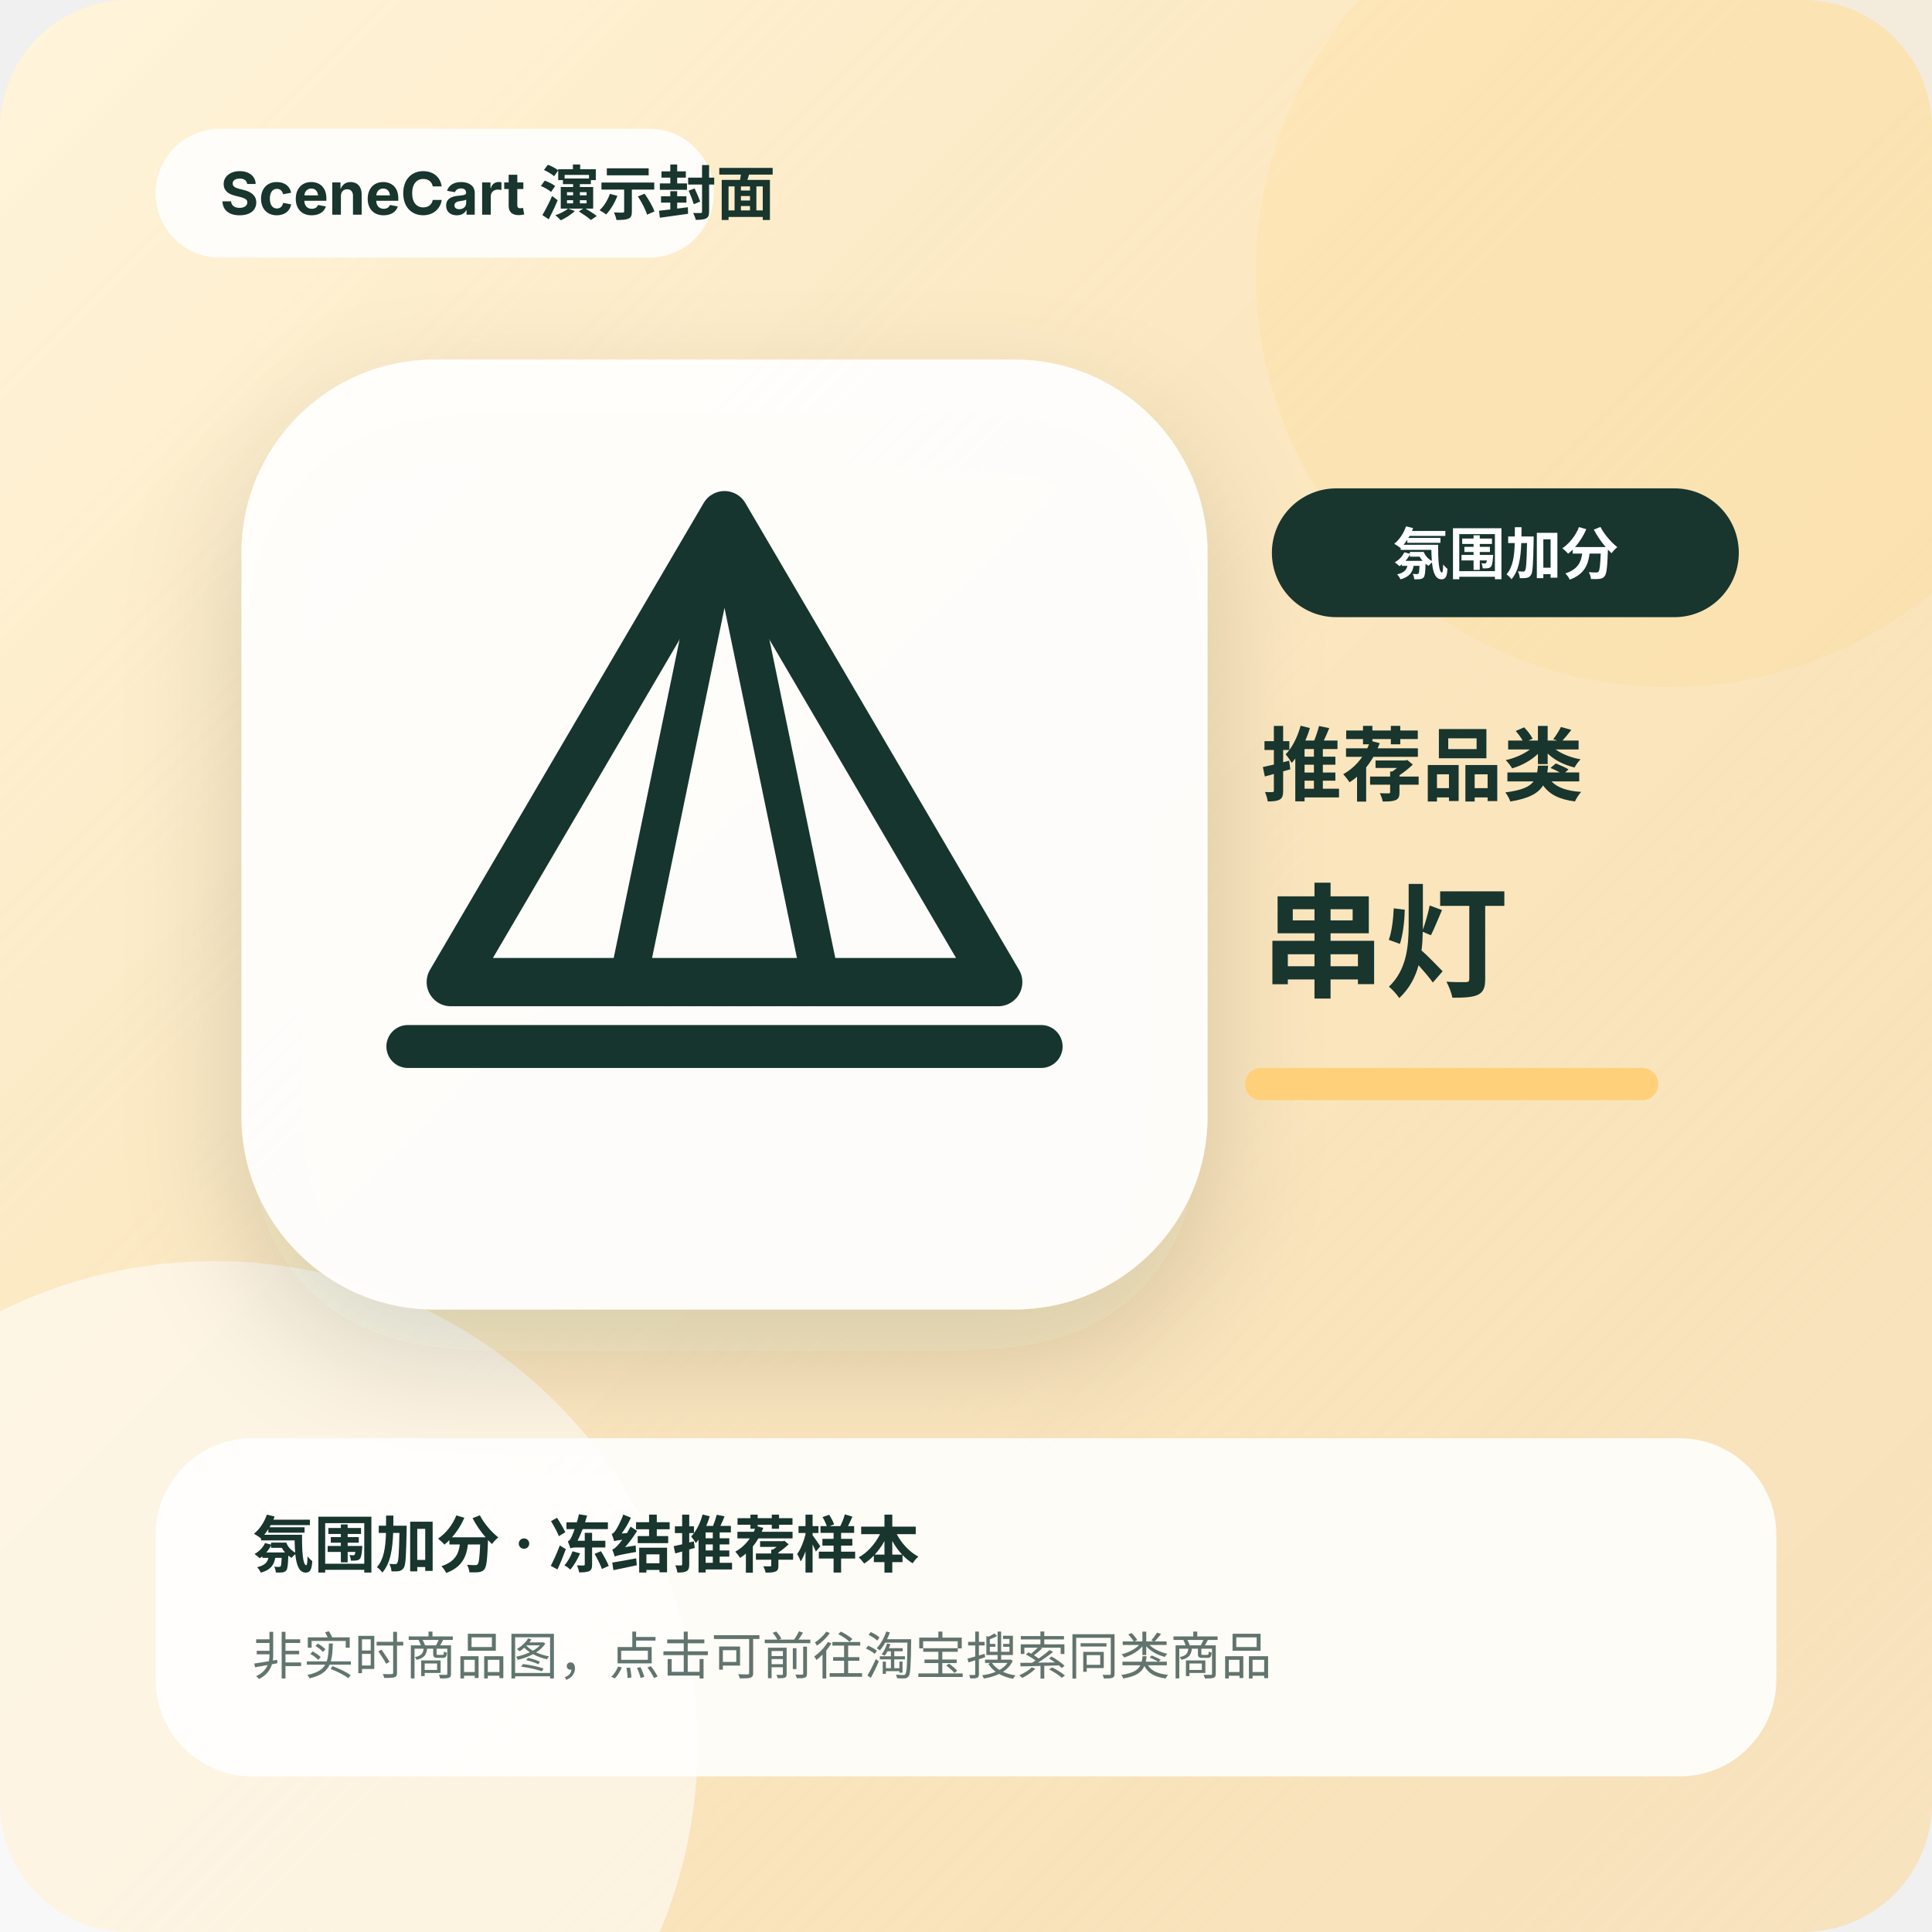
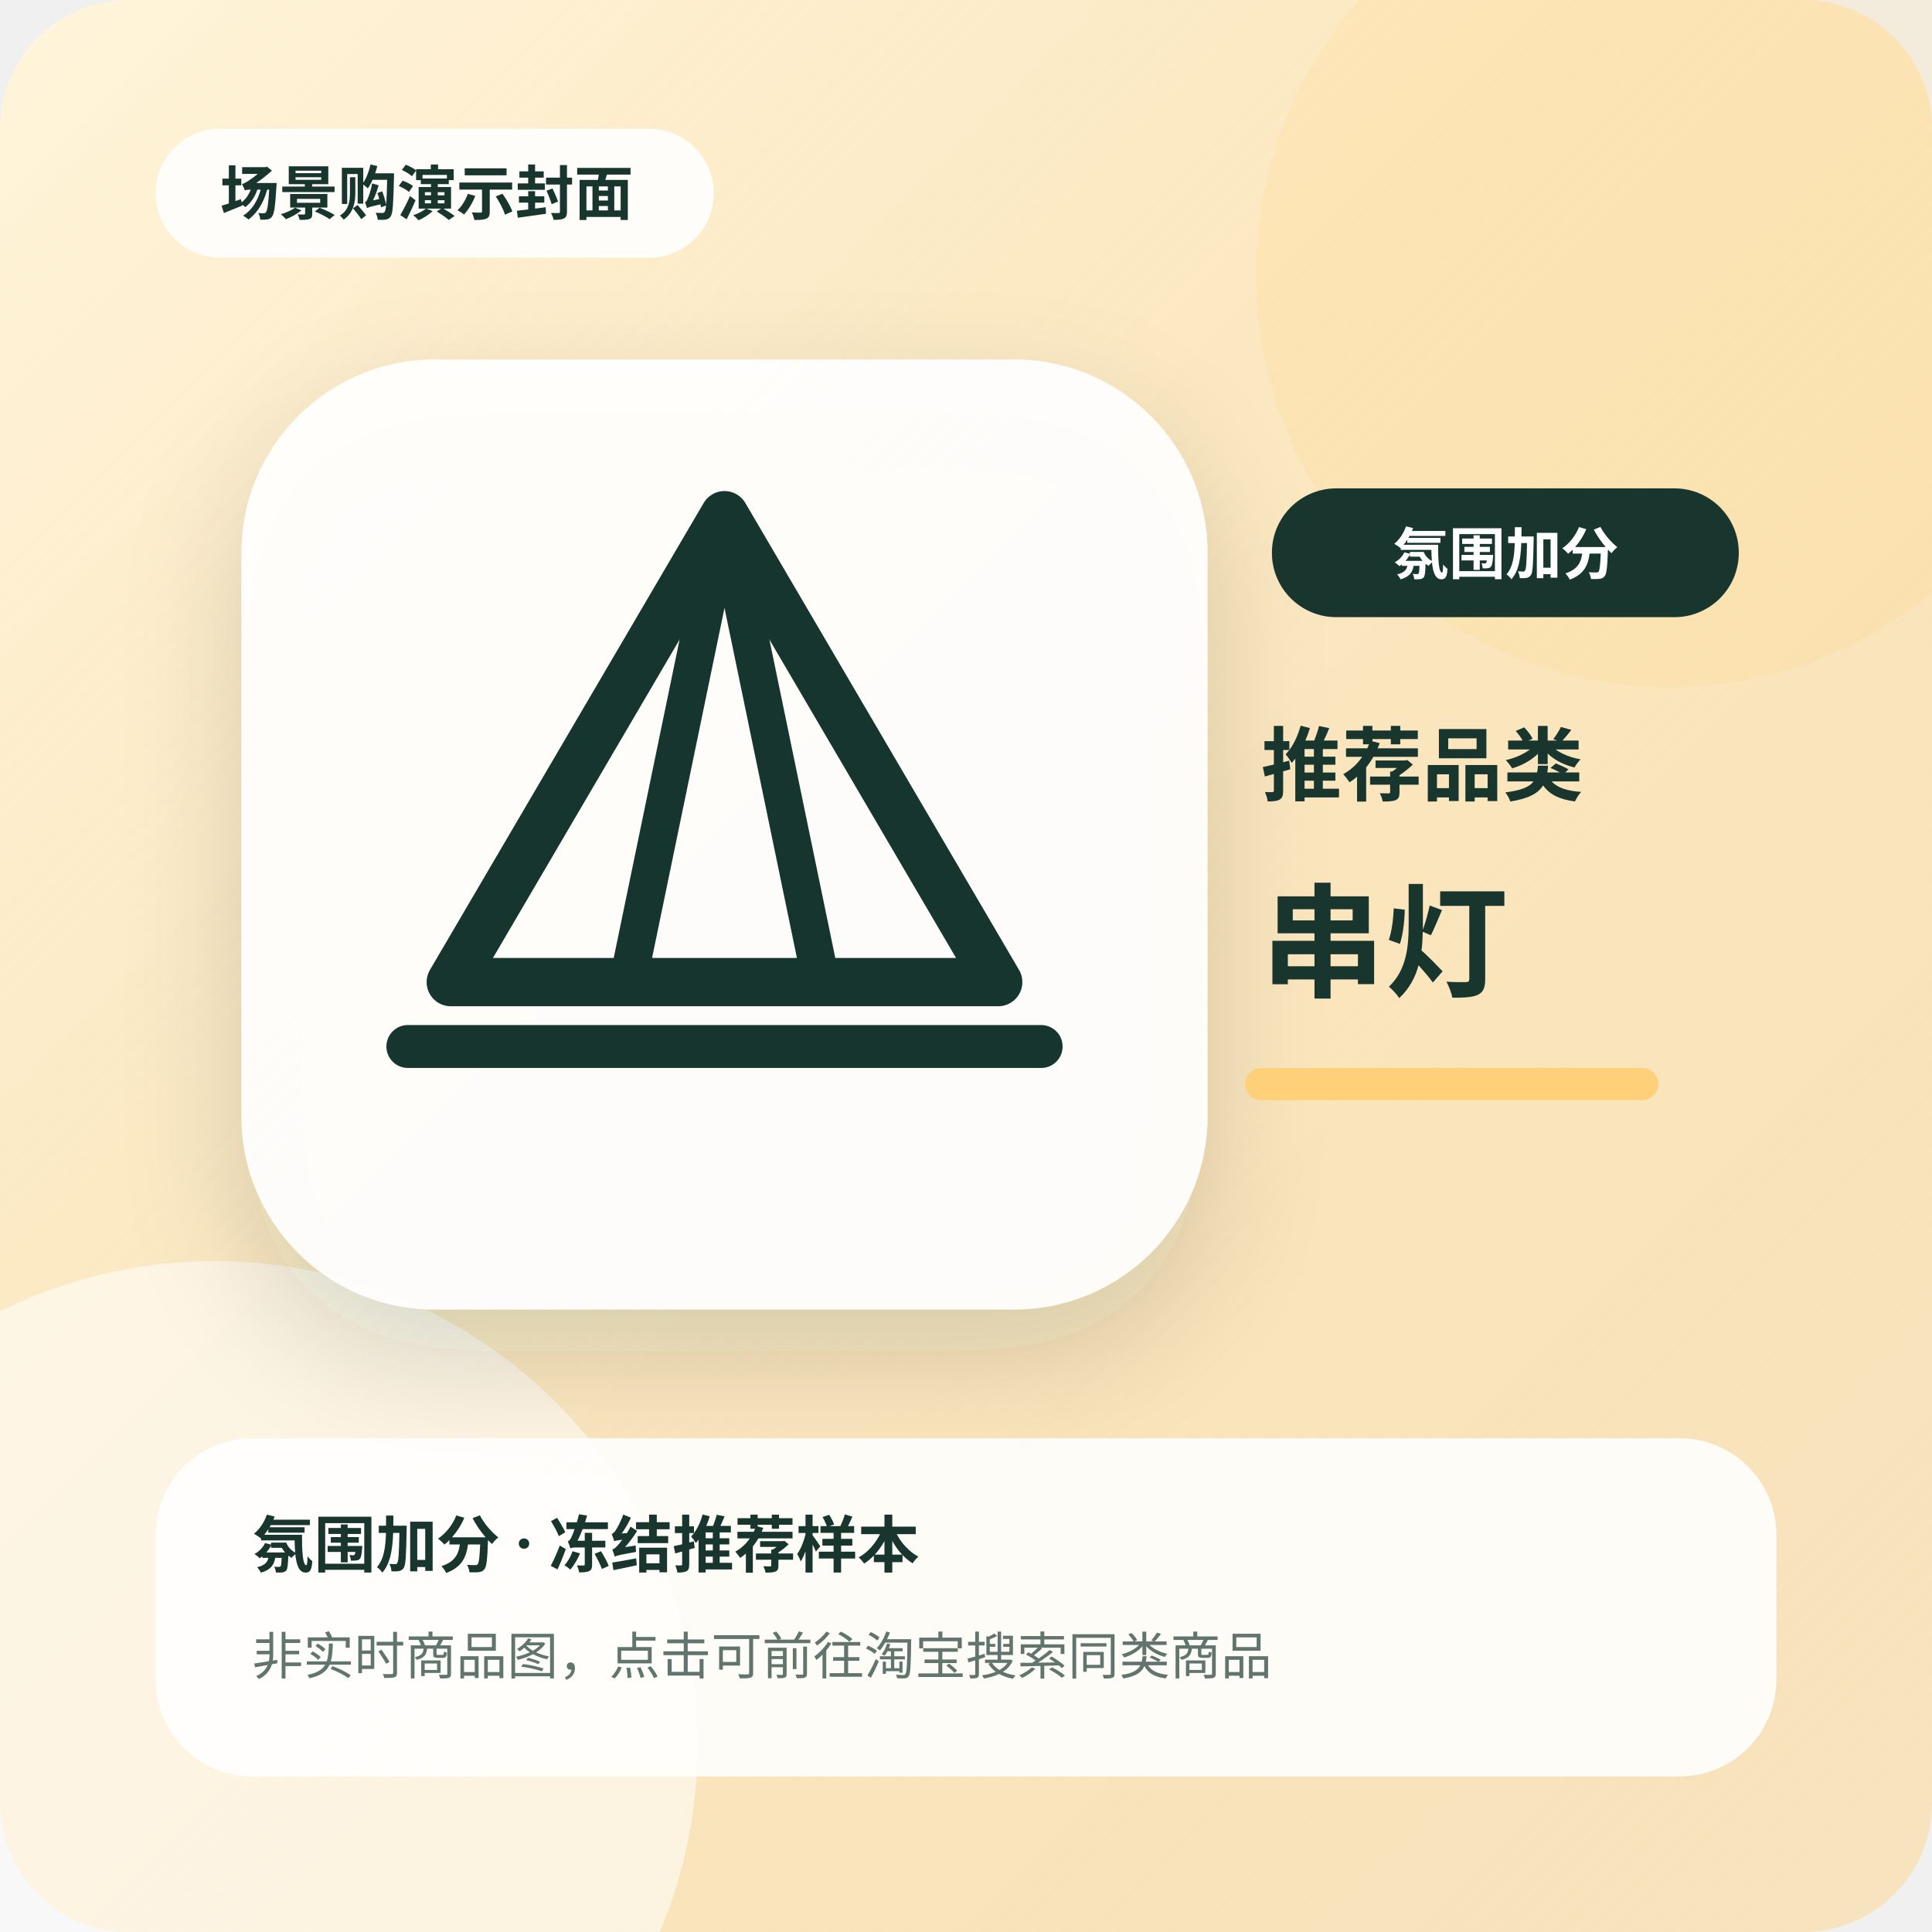
<svg xmlns="http://www.w3.org/2000/svg" width="720" height="720" viewBox="0 0 720 720">
  <defs>
    <linearGradient id="bg" x1="0" y1="0" x2="1" y2="1">
      <stop offset="0" stop-color="#FFF5DC" />
      <stop offset="1" stop-color="#FFD07A" stop-opacity=".42" />
    </linearGradient>
    <filter id="shadow" x="-30%" y="-30%" width="160%" height="160%">
      <feDropShadow dx="0" dy="18" stdDeviation="22" flood-color="#18352E" flood-opacity=".16" />
    </filter>
  </defs>
  <rect width="720" height="720" rx="48" fill="url(#bg)" />
  <circle cx="622" cy="102" r="154" fill="#FFD07A" opacity=".18" />
  <circle cx="80" cy="650" r="180" fill="#FFFFFF" opacity=".55" />
  <rect x="58" y="48" width="208" height="48" rx="24" fill="#FFFFFF" opacity=".88" />
-   <text x="82" y="80" fill="#18352E" font-size="22" font-weight="700" font-family="-apple-system,BlinkMacSystemFont,'PingFang SC','Microsoft YaHei',sans-serif">SceneCart 演示封面</text>
+   <text x="82" y="80" fill="#18352E" font-size="22" font-weight="700" font-family="-apple-system,BlinkMacSystemFont,'PingFang SC','Microsoft YaHei',sans-serif">场景购演示封面</text>
  <g filter="url(#shadow)">
    <rect x="90" y="134" width="360" height="354" rx="72" fill="#FFFFFF" opacity=".92" />
    <path d="M168 366 270 192l102 174H168Z" fill="none" stroke="#18352E" stroke-width="18" stroke-linejoin="round" />
    <path d="m270 192 36 174m-72 0 36-174" stroke="#18352E" stroke-width="14" stroke-linecap="round" />
    <path d="M152 390h236" stroke="#18352E" stroke-width="16" stroke-linecap="round" />
  </g>
  <rect x="474" y="182" width="174" height="48" rx="24" fill="#18352E" />
  <text x="561" y="214" text-anchor="middle" fill="#FFFFFF" font-size="21" font-weight="700" font-family="-apple-system,BlinkMacSystemFont,'PingFang SC','Microsoft YaHei',sans-serif">氛围加分</text>
  <text x="470" y="296" fill="#18352E" font-size="30" font-weight="650" font-family="-apple-system,BlinkMacSystemFont,'PingFang SC','Microsoft YaHei',sans-serif">推荐品类</text>
  <text x="470" y="368" fill="#18352E" font-size="46" font-weight="800" font-family="-apple-system,BlinkMacSystemFont,'PingFang SC','Microsoft YaHei',sans-serif">串灯</text>
  <path d="M470 404h142" stroke="#FFD07A" stroke-width="12" stroke-linecap="round" />
  <rect x="58" y="536" width="604" height="126" rx="36" fill="#FFFFFF" opacity=".88" />
  <text x="94" y="584" fill="#18352E" font-size="23" font-weight="700" font-family="-apple-system,BlinkMacSystemFont,'PingFang SC','Microsoft YaHei',sans-serif">氛围加分 · 冻结推荐样本</text>
  <text x="94" y="624" fill="#18352E" fill-opacity=".68" font-size="19" font-family="-apple-system,BlinkMacSystemFont,'PingFang SC','Microsoft YaHei',sans-serif">非实时商品图，点击可前往淘宝搜索同类商品</text>
</svg>
